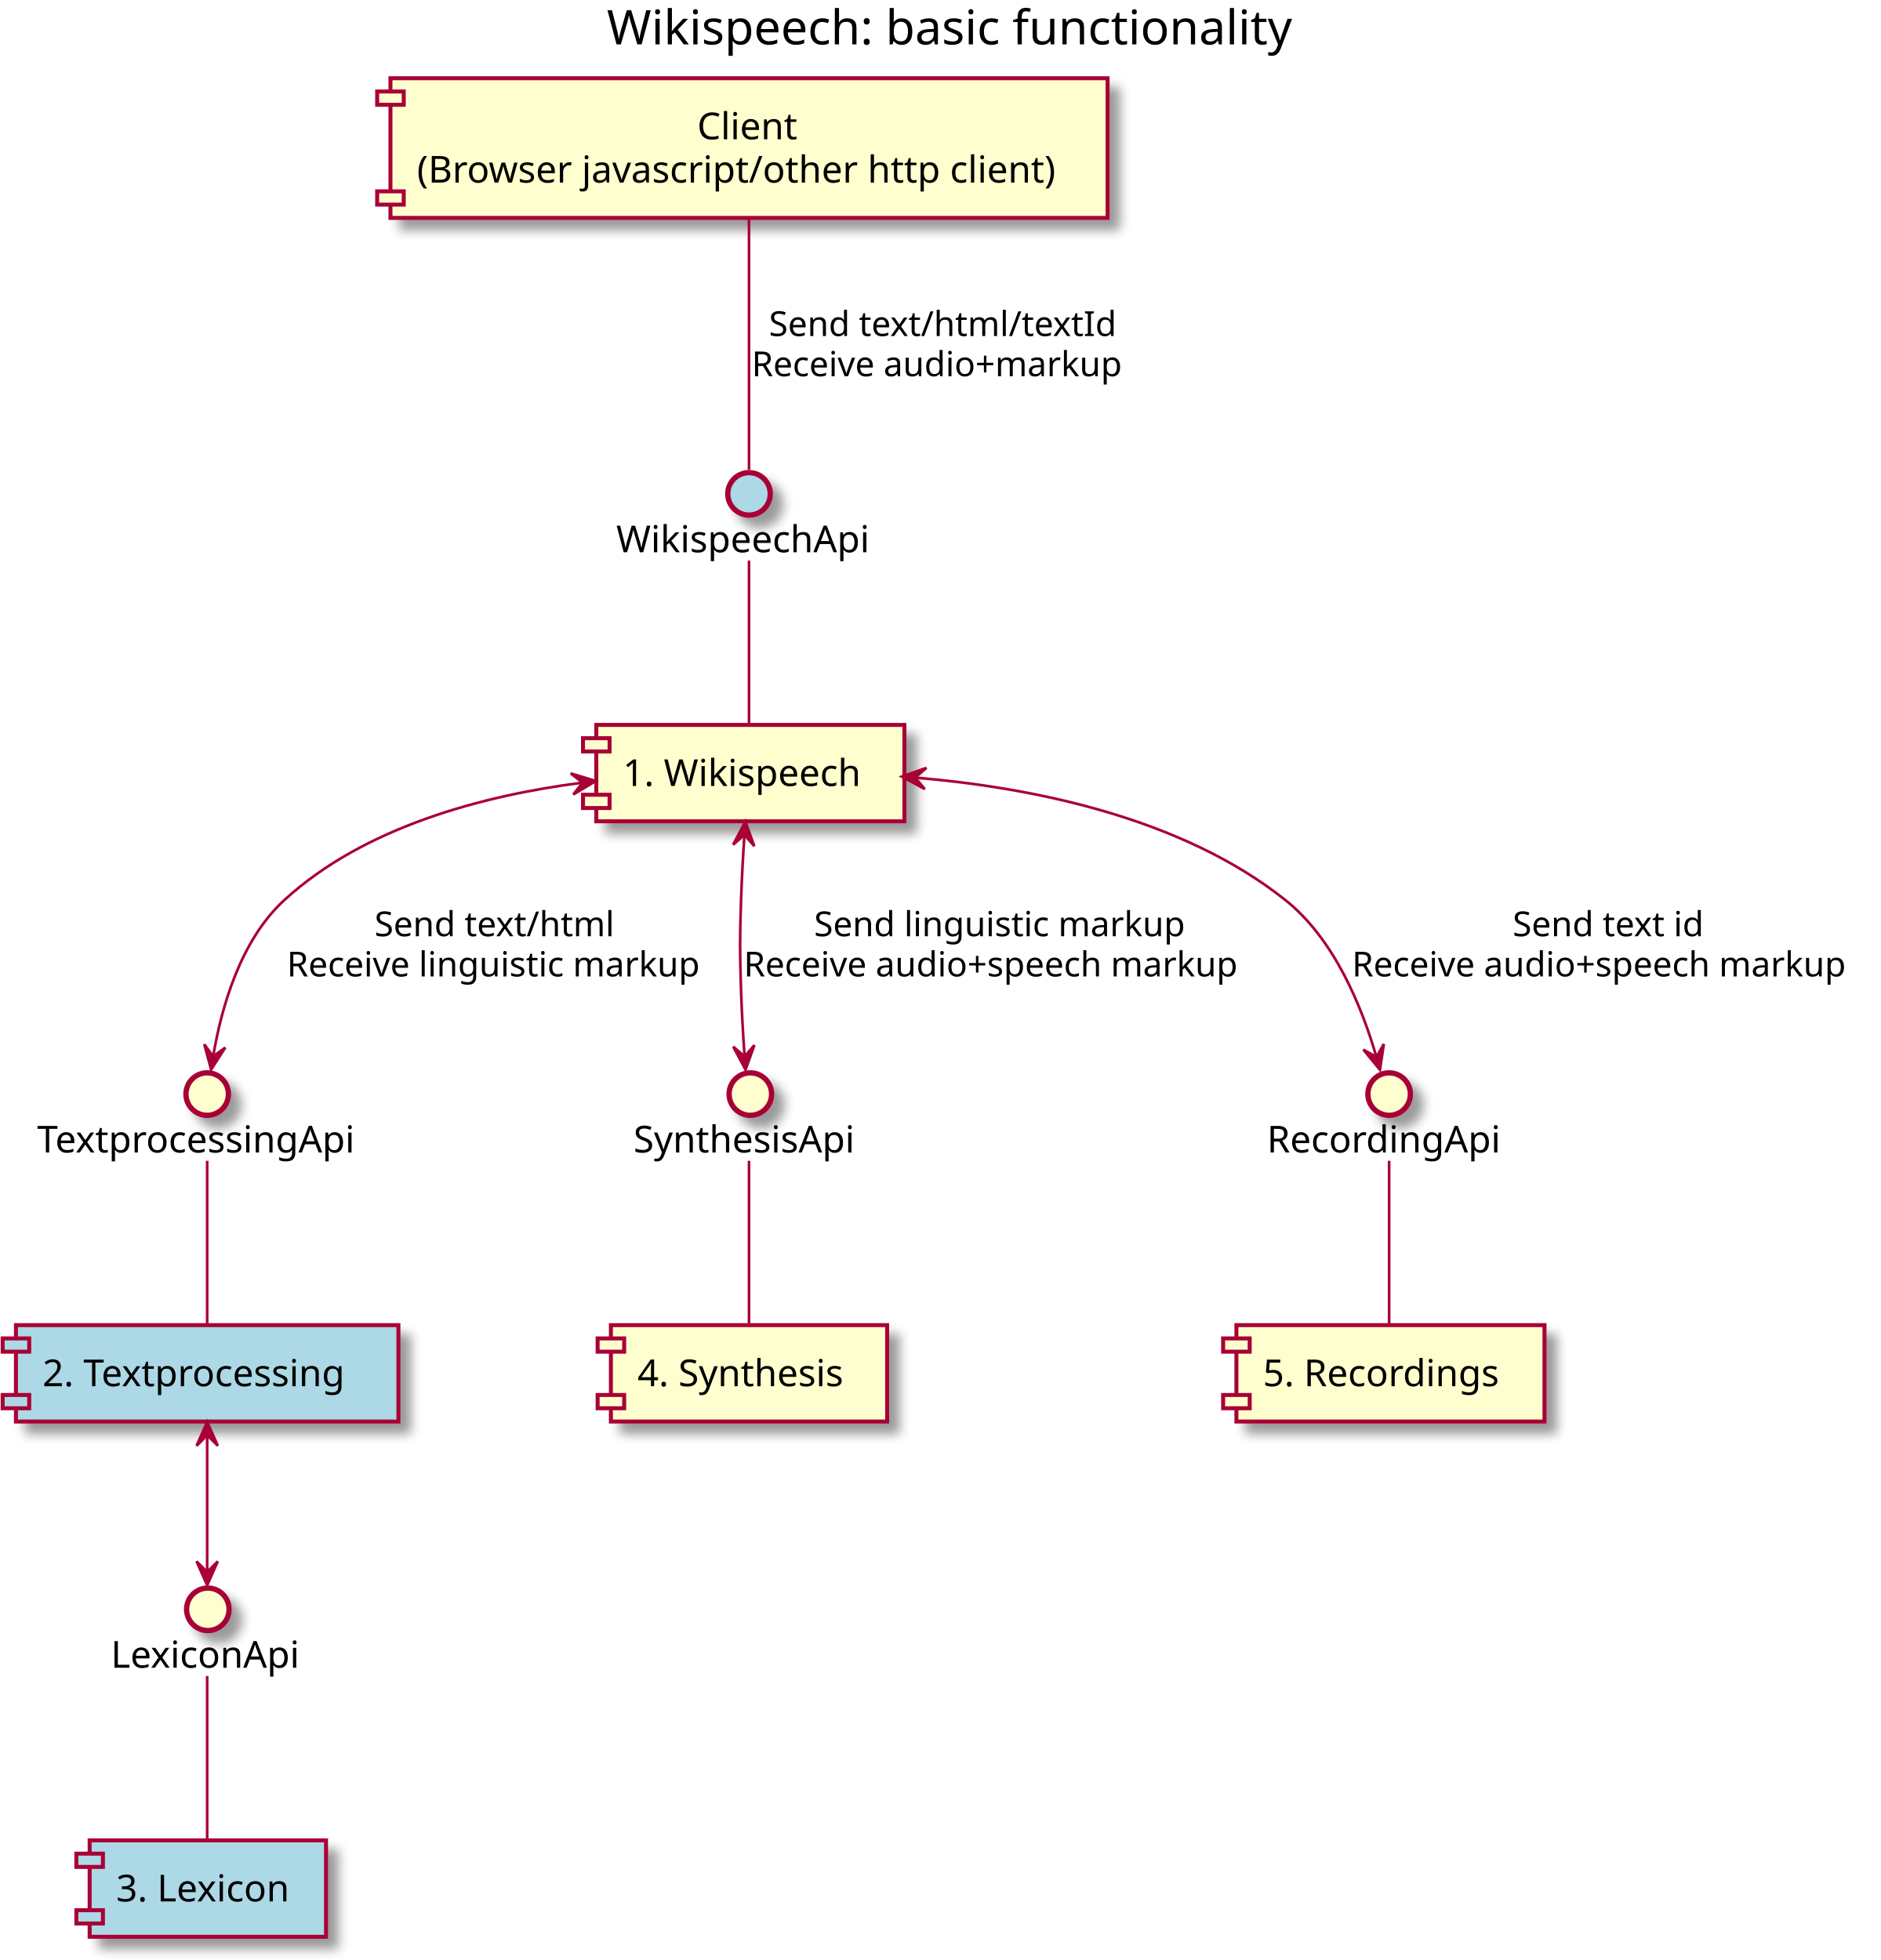
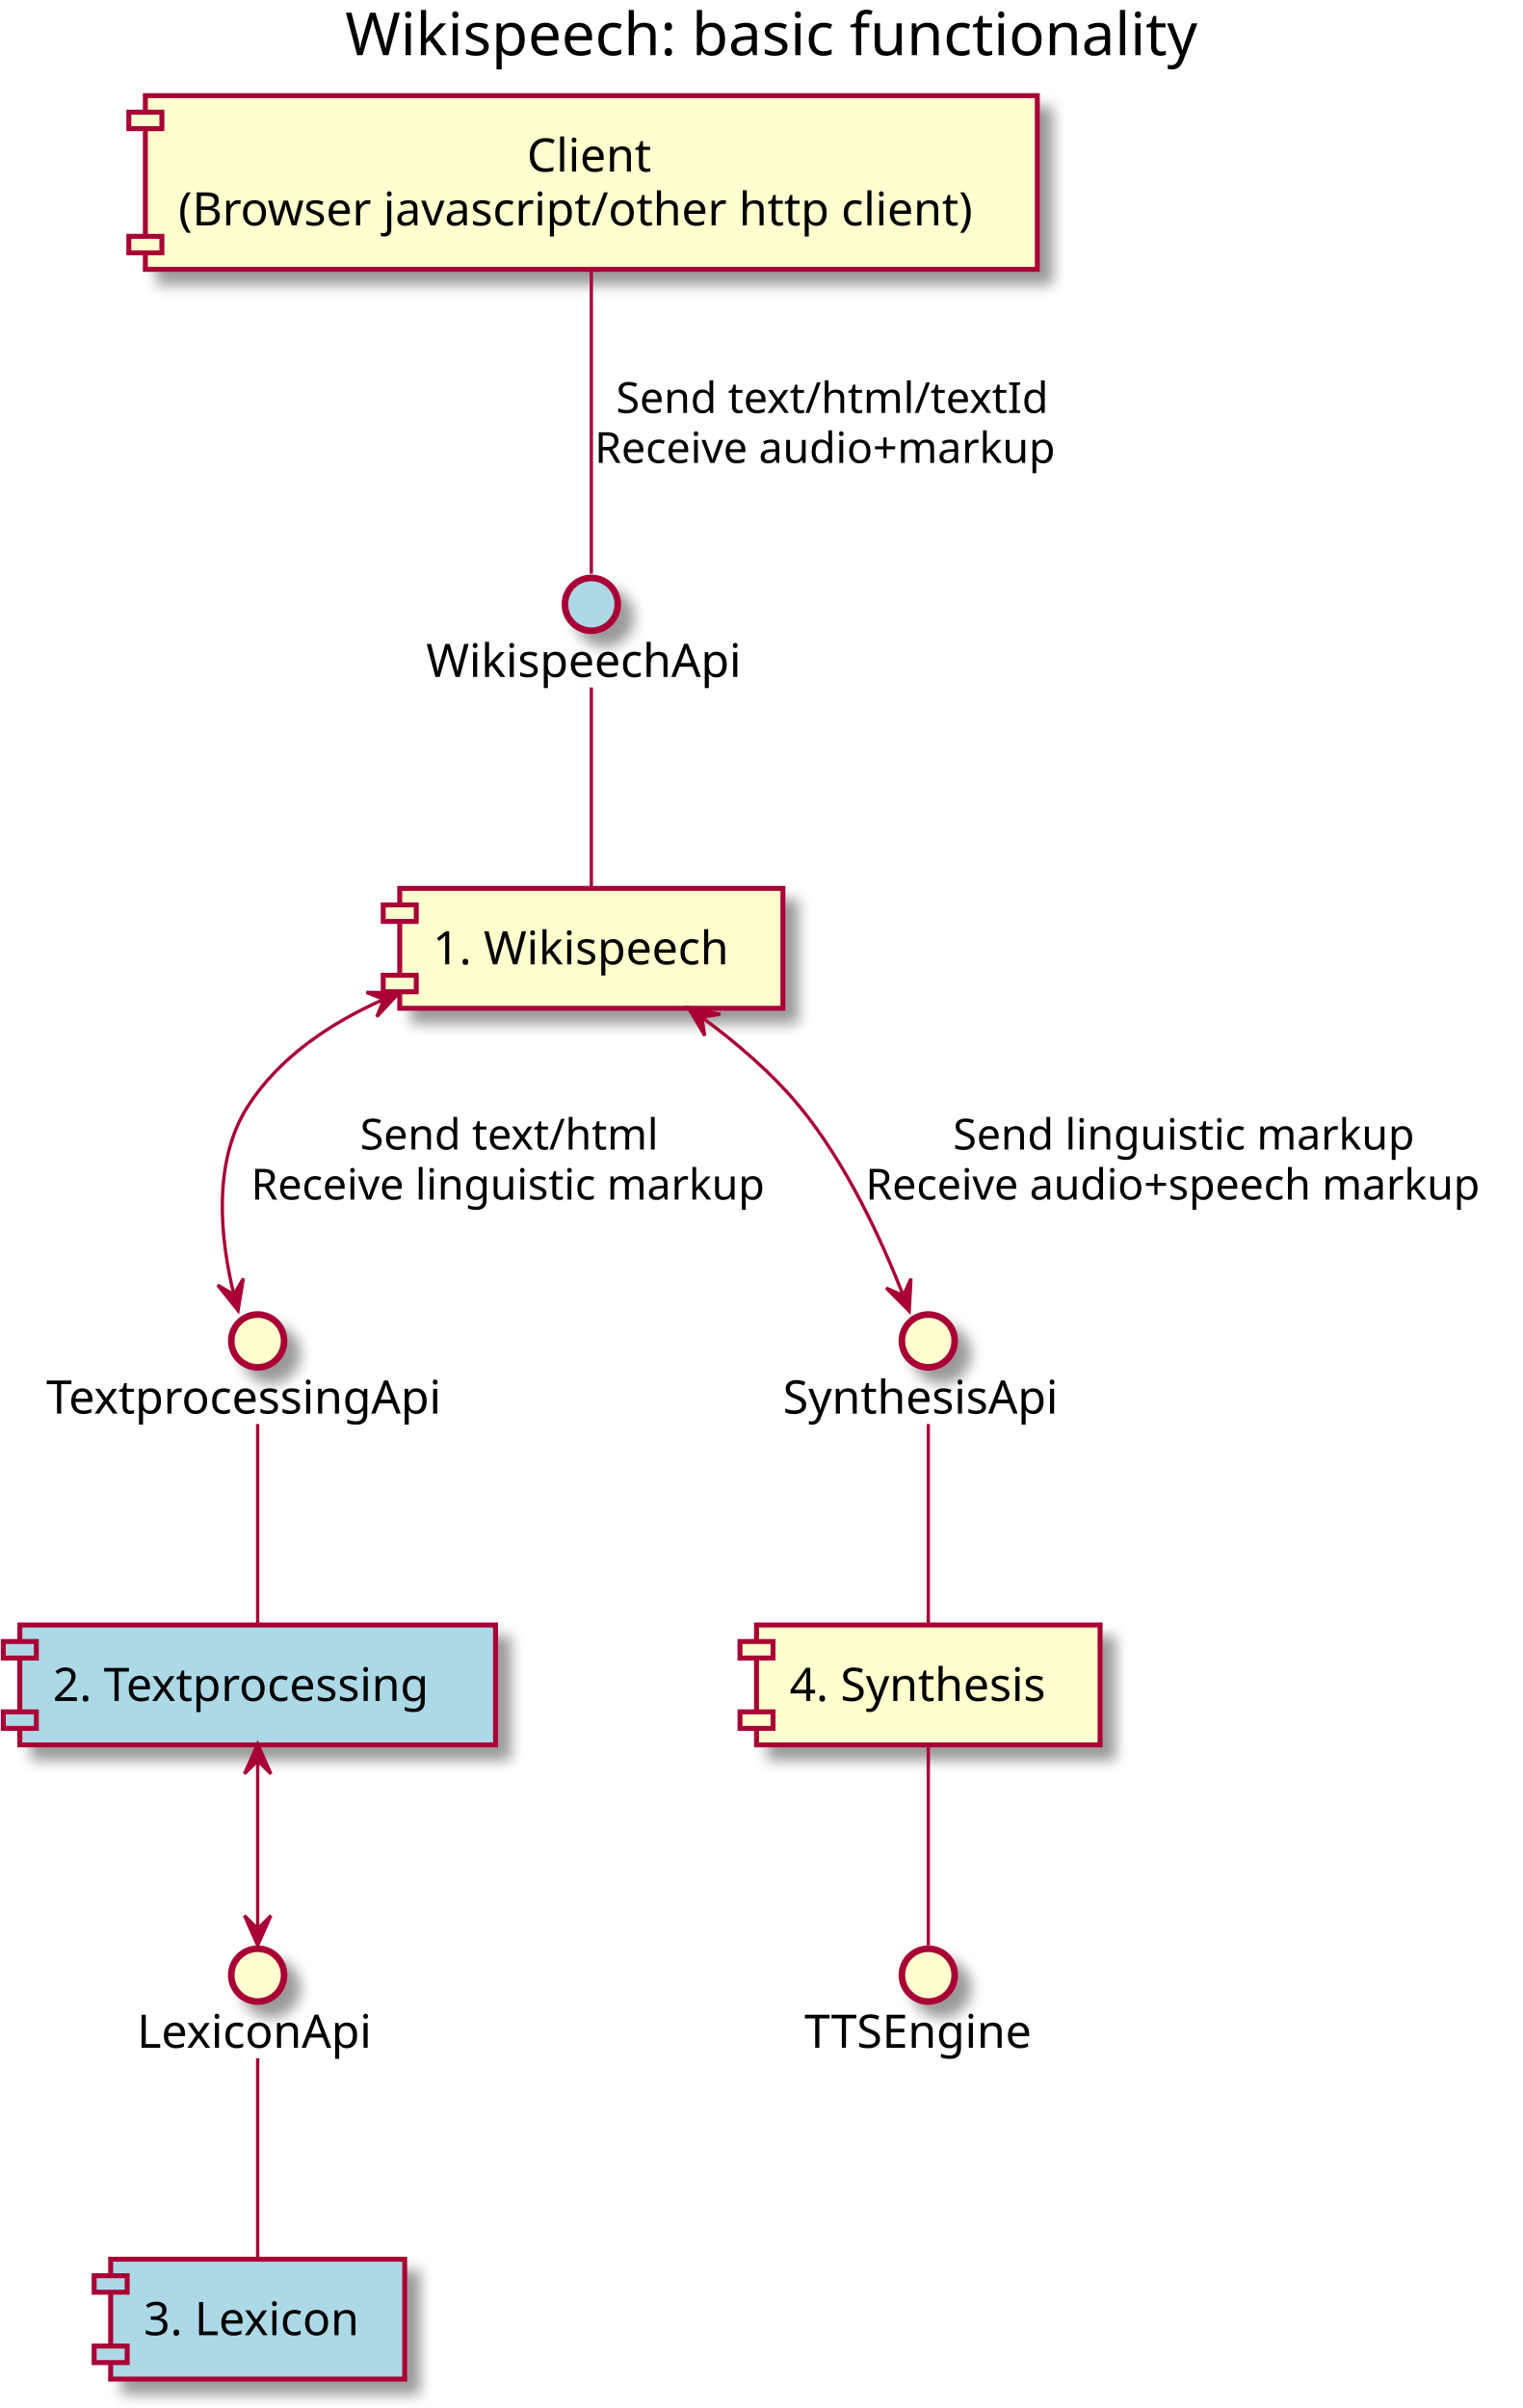
- <svg xmlns="http://www.w3.org/2000/svg" xmlns:xlink="http://www.w3.org/1999/xlink" height="738px" style="width:708px;height:738px;" version="1.1" viewBox="0 0 708 738" width="708px">
+ <svg xmlns="http://www.w3.org/2000/svg" xmlns:xlink="http://www.w3.org/1999/xlink" height="729px" style="width:461px;height:729px;" version="1.1" viewBox="0 0 461 729" width="461px">
  <defs>
    <filter height="300%" id="f1" width="300%" x="-1" y="-1">
      <feGaussianBlur result="blurOut" stdDeviation="2.0" />
      <feColorMatrix in="blurOut" result="blurOut2" type="matrix" values="0 0 0 0 0 0 0 0 0 0 0 0 0 0 0 0 0 0 .4 0" />
      <feOffset dx="4.0" dy="4.0" in="blurOut2" result="blurOut3" />
      <feBlend in="SourceGraphic" in2="blurOut3" mode="normal" />
    </filter>
  </defs>
  <g>
-     <text fill="#000000" font-family="sans-serif" font-size="18" lengthAdjust="spacingAndGlyphs" textLength="270" x="228.5" y="16.708">Wikispeech: basic functionality</text>
-     <rect fill="#FEFECE" filter="url(#f1)" height="52.594" style="stroke: #A80036; stroke-width: 1.5;" width="270" x="147" y="29.453" />
-     <rect fill="#FEFECE" height="5" style="stroke: #A80036; stroke-width: 1.5;" width="10" x="142" y="34.453" />
-     <rect fill="#FEFECE" height="5" style="stroke: #A80036; stroke-width: 1.5;" width="10" x="142" y="72.047" />
-     <text fill="#000000" font-family="sans-serif" font-size="14" lengthAdjust="spacingAndGlyphs" textLength="39" x="262.5" y="52.448">Client</text>
-     <text fill="#000000" font-family="sans-serif" font-size="14" lengthAdjust="spacingAndGlyphs" textLength="250" x="157" y="68.745">(Browser javascript/other http client)</text>
-     <rect fill="#FEFECE" filter="url(#f1)" height="36.297" style="stroke: #A80036; stroke-width: 1.5;" width="116" x="224.5" y="272.953" />
-     <rect fill="#FEFECE" height="5" style="stroke: #A80036; stroke-width: 1.5;" width="10" x="219.5" y="277.953" />
-     <rect fill="#FEFECE" height="5" style="stroke: #A80036; stroke-width: 1.5;" width="10" x="219.5" y="299.25" />
-     <text fill="#000000" font-family="sans-serif" font-size="14" lengthAdjust="spacingAndGlyphs" textLength="96" x="234.5" y="295.948">1. Wikispeech</text>
+     <text fill="#000000" font-family="sans-serif" font-size="18" lengthAdjust="spacingAndGlyphs" textLength="270" x="104.5" y="16.708">Wikispeech: basic functionality</text>
+     <rect fill="#FEFECE" filter="url(#f1)" height="52.594" style="stroke: #A80036; stroke-width: 1.5;" width="270" x="44" y="28.953" />
+     <rect fill="#FEFECE" height="5" style="stroke: #A80036; stroke-width: 1.5;" width="10" x="39" y="33.953" />
+     <rect fill="#FEFECE" height="5" style="stroke: #A80036; stroke-width: 1.5;" width="10" x="39" y="71.547" />
+     <text fill="#000000" font-family="sans-serif" font-size="14" lengthAdjust="spacingAndGlyphs" textLength="39" x="159.5" y="51.948">Client</text>
+     <text fill="#000000" font-family="sans-serif" font-size="14" lengthAdjust="spacingAndGlyphs" textLength="250" x="54" y="68.245">(Browser javascript/other http client)</text>
+     <rect fill="#FEFECE" filter="url(#f1)" height="36.297" style="stroke: #A80036; stroke-width: 1.5;" width="116" x="121" y="268.953" />
+     <rect fill="#FEFECE" height="5" style="stroke: #A80036; stroke-width: 1.5;" width="10" x="116" y="273.953" />
+     <rect fill="#FEFECE" height="5" style="stroke: #A80036; stroke-width: 1.5;" width="10" x="116" y="295.25" />
+     <text fill="#000000" font-family="sans-serif" font-size="14" lengthAdjust="spacingAndGlyphs" textLength="96" x="131" y="291.948">1. Wikispeech</text>
    <a target="_top" xlink:href="textprocessing2.svg" xlink:title="textprocessing2.svg">
-       <rect fill="#ADD8E6" filter="url(#f1)" height="36.297" style="stroke: #A80036; stroke-width: 1.5;" width="144" x="6" y="498.953" />
-       <rect fill="#ADD8E6" height="5" style="stroke: #A80036; stroke-width: 1.5;" width="10" x="1" y="503.953" />
-       <rect fill="#ADD8E6" height="5" style="stroke: #A80036; stroke-width: 1.5;" width="10" x="1" y="525.25" />
-       <text fill="#000000" font-family="sans-serif" font-size="14" lengthAdjust="spacingAndGlyphs" textLength="124" x="16" y="521.948">2. Textprocessing</text>
+       <rect fill="#ADD8E6" filter="url(#f1)" height="36.297" style="stroke: #A80036; stroke-width: 1.5;" width="144" x="6" y="491.953" />
+       <rect fill="#ADD8E6" height="5" style="stroke: #A80036; stroke-width: 1.5;" width="10" x="1" y="496.953" />
+       <rect fill="#ADD8E6" height="5" style="stroke: #A80036; stroke-width: 1.5;" width="10" x="1" y="518.25" />
+       <text fill="#000000" font-family="sans-serif" font-size="14" lengthAdjust="spacingAndGlyphs" textLength="124" x="16" y="514.948">2. Textprocessing</text>
    </a>
    <a target="_top" xlink:href="Lexicon.svg" xlink:title="Lexicon.svg">
-       <rect fill="#ADD8E6" filter="url(#f1)" height="36.297" style="stroke: #A80036; stroke-width: 1.5;" width="89" x="33.75" y="692.953" />
-       <rect fill="#ADD8E6" height="5" style="stroke: #A80036; stroke-width: 1.5;" width="10" x="28.75" y="697.953" />
-       <rect fill="#ADD8E6" height="5" style="stroke: #A80036; stroke-width: 1.5;" width="10" x="28.75" y="719.25" />
-       <text fill="#000000" font-family="sans-serif" font-size="14" lengthAdjust="spacingAndGlyphs" textLength="69" x="43.75" y="715.948">3. Lexicon</text>
+       <rect fill="#ADD8E6" filter="url(#f1)" height="36.297" style="stroke: #A80036; stroke-width: 1.5;" width="89" x="33.5" y="683.953" />
+       <rect fill="#ADD8E6" height="5" style="stroke: #A80036; stroke-width: 1.5;" width="10" x="28.5" y="688.953" />
+       <rect fill="#ADD8E6" height="5" style="stroke: #A80036; stroke-width: 1.5;" width="10" x="28.5" y="710.25" />
+       <text fill="#000000" font-family="sans-serif" font-size="14" lengthAdjust="spacingAndGlyphs" textLength="69" x="43.5" y="706.948">3. Lexicon</text>
    </a>
-     <rect fill="#FEFECE" filter="url(#f1)" height="36.297" style="stroke: #A80036; stroke-width: 1.5;" width="104" x="230" y="498.953" />
-     <rect fill="#FEFECE" height="5" style="stroke: #A80036; stroke-width: 1.5;" width="10" x="225" y="503.953" />
-     <rect fill="#FEFECE" height="5" style="stroke: #A80036; stroke-width: 1.5;" width="10" x="225" y="525.25" />
-     <text fill="#000000" font-family="sans-serif" font-size="14" lengthAdjust="spacingAndGlyphs" textLength="84" x="240" y="521.948">4. Synthesis</text>
-     <rect fill="#FEFECE" filter="url(#f1)" height="36.297" style="stroke: #A80036; stroke-width: 1.5;" width="116" x="465.5" y="498.953" />
-     <rect fill="#FEFECE" height="5" style="stroke: #A80036; stroke-width: 1.5;" width="10" x="460.5" y="503.953" />
-     <rect fill="#FEFECE" height="5" style="stroke: #A80036; stroke-width: 1.5;" width="10" x="460.5" y="525.25" />
-     <text fill="#000000" font-family="sans-serif" font-size="14" lengthAdjust="spacingAndGlyphs" textLength="96" x="475.5" y="521.948">5. Recordings</text>
+     <rect fill="#FEFECE" filter="url(#f1)" height="36.297" style="stroke: #A80036; stroke-width: 1.5;" width="104" x="229" y="491.953" />
+     <rect fill="#FEFECE" height="5" style="stroke: #A80036; stroke-width: 1.5;" width="10" x="224" y="496.953" />
+     <rect fill="#FEFECE" height="5" style="stroke: #A80036; stroke-width: 1.5;" width="10" x="224" y="518.25" />
+     <text fill="#000000" font-family="sans-serif" font-size="14" lengthAdjust="spacingAndGlyphs" textLength="84" x="239" y="514.948">4. Synthesis</text>
    <a target="_top" xlink:href="WikispeechApi.svg" xlink:title="WikispeechApi.svg">
-       <ellipse cx="282" cy="185.953" fill="#ADD8E6" filter="url(#f1)" rx="8" ry="8" style="stroke: #A80036; stroke-width: 2.0;" />
-       <text fill="#000000" font-family="sans-serif" font-size="14" lengthAdjust="spacingAndGlyphs" textLength="100" x="232" y="207.948">WikispeechApi</text>
+       <ellipse cx="179" cy="182.953" fill="#ADD8E6" filter="url(#f1)" rx="8" ry="8" style="stroke: #A80036; stroke-width: 2.0;" />
+       <text fill="#000000" font-family="sans-serif" font-size="14" lengthAdjust="spacingAndGlyphs" textLength="100" x="129" y="204.948">WikispeechApi</text>
    </a>
-     <ellipse cx="78" cy="411.953" fill="#FEFECE" filter="url(#f1)" rx="8" ry="8" style="stroke: #A80036; stroke-width: 2.0;" />
-     <text fill="#000000" font-family="sans-serif" font-size="14" lengthAdjust="spacingAndGlyphs" textLength="128" x="14" y="433.948">TextprocessingApi</text>
-     <ellipse cx="78.25" cy="605.953" fill="#FEFECE" filter="url(#f1)" rx="8" ry="8" style="stroke: #A80036; stroke-width: 2.0;" />
-     <text fill="#000000" font-family="sans-serif" font-size="14" lengthAdjust="spacingAndGlyphs" textLength="73" x="41.75" y="627.948">LexiconApi</text>
-     <ellipse cx="282.5" cy="411.953" fill="#FEFECE" filter="url(#f1)" rx="8" ry="8" style="stroke: #A80036; stroke-width: 2.0;" />
-     <text fill="#000000" font-family="sans-serif" font-size="14" lengthAdjust="spacingAndGlyphs" textLength="88" x="238.5" y="433.948">SynthesisApi</text>
-     <ellipse cx="523" cy="411.953" fill="#FEFECE" filter="url(#f1)" rx="8" ry="8" style="stroke: #A80036; stroke-width: 2.0;" />
-     <text fill="#000000" font-family="sans-serif" font-size="14" lengthAdjust="spacingAndGlyphs" textLength="92" x="477" y="433.948">RecordingApi</text>
-     <path d="M282,82.534 C282,110.234 282,153.57 282,176.86 " fill="none" style="stroke: #A80036; stroke-width: 1.0;" />
-     <text fill="#000000" font-family="sans-serif" font-size="13" lengthAdjust="spacingAndGlyphs" textLength="135" x="289.5" y="126.52">Send text/html/textId</text>
-     <text fill="#000000" font-family="sans-serif" font-size="13" lengthAdjust="spacingAndGlyphs" textLength="148" x="283" y="141.653">Receive audio+markup</text>
-     <path d="M282,211.068 C282,228.22 282,255.254 282,272.794 " fill="none" style="stroke: #A80036; stroke-width: 1.0;" />
-     <path d="M218.933,294.739 C182.18,299.504 137.26,311.173 107,338.953 C90.53,354.074 83.398,379.276 80.32,397.355 " fill="none" style="stroke: #A80036; stroke-width: 1.0;" />
-     <polygon fill="#A80036" points="79.488,402.718,84.819,394.437,80.254,397.777,76.914,393.212,79.488,402.718" style="stroke: #A80036; stroke-width: 1.0;" />
-     <polygon fill="#A80036" points="224.294,294.085,214.876,291.205,219.331,294.691,215.845,299.146,224.294,294.085" style="stroke: #A80036; stroke-width: 1.0;" />
-     <text fill="#000000" font-family="sans-serif" font-size="13" lengthAdjust="spacingAndGlyphs" textLength="95" x="141" y="352.52">Send text/html</text>
-     <text fill="#000000" font-family="sans-serif" font-size="13" lengthAdjust="spacingAndGlyphs" textLength="161" x="108" y="367.653">Receive linguistic markup</text>
-     <path d="M280.266,314.53 C279.75,322.269 279.254,330.985 279,338.953 C278.518,354.056 278.508,357.85 279,372.953 C279.263,381.012 279.783,389.852 280.318,397.611 " fill="none" style="stroke: #A80036; stroke-width: 1.0;" />
-     <polygon fill="#A80036" points="280.687,402.786,284.034,393.523,280.33,397.799,276.054,394.095,280.687,402.786" style="stroke: #A80036; stroke-width: 1.0;" />
-     <polygon fill="#A80036" points="280.624,309.35,276.014,318.053,280.28,314.338,283.995,318.604,280.624,309.35" style="stroke: #A80036; stroke-width: 1.0;" />
-     <text fill="#000000" font-family="sans-serif" font-size="13" lengthAdjust="spacingAndGlyphs" textLength="145" x="306.5" y="352.52">Send linguistic markup</text>
-     <text fill="#000000" font-family="sans-serif" font-size="13" lengthAdjust="spacingAndGlyphs" textLength="198" x="280" y="367.653">Receive audio+speech markup</text>
-     <path d="M282,437.068 C282,454.22 282,481.254 282,498.794 " fill="none" style="stroke: #A80036; stroke-width: 1.0;" />
-     <path d="M344.727,292.82 C388.011,296.454 444.631,307.577 484,338.953 C502.555,353.741 512.883,379.574 518.177,397.88 " fill="none" style="stroke: #A80036; stroke-width: 1.0;" />
-     <polygon fill="#A80036" points="519.539,402.828,521.006,393.089,518.212,398.007,513.293,395.213,519.539,402.828" style="stroke: #A80036; stroke-width: 1.0;" />
-     <polygon fill="#A80036" points="339.517,292.413,348.178,297.103,344.502,292.803,348.802,289.127,339.517,292.413" style="stroke: #A80036; stroke-width: 1.0;" />
-     <text fill="#000000" font-family="sans-serif" font-size="13" lengthAdjust="spacingAndGlyphs" textLength="77" x="569.5" y="352.52">Send text id</text>
-     <text fill="#000000" font-family="sans-serif" font-size="13" lengthAdjust="spacingAndGlyphs" textLength="198" x="509" y="367.653">Receive audio+speech markup</text>
-     <path d="M523,437.068 C523,454.22 523,481.254 523,498.794 " fill="none" style="stroke: #A80036; stroke-width: 1.0;" />
-     <path d="M78,437.068 C78,454.22 78,481.254 78,498.794 " fill="none" style="stroke: #A80036; stroke-width: 1.0;" />
-     <path d="M78,540.549 C78,556.005 78,576.367 78,591.56 " fill="none" style="stroke: #A80036; stroke-width: 1.0;" />
-     <polygon fill="#A80036" points="78,596.905,82,587.905,78,591.905,74,587.905,78,596.905" style="stroke: #A80036; stroke-width: 1.0;" />
-     <polygon fill="#A80036" points="78,535.377,74,544.377,78,540.377,82,544.377,78,535.377" style="stroke: #A80036; stroke-width: 1.0;" />
-     <path d="M78,631.069 C78,648.22 78,675.254 78,692.794 " fill="none" style="stroke: #A80036; stroke-width: 1.0;" />
+     <ellipse cx="78" cy="405.953" fill="#FEFECE" filter="url(#f1)" rx="8" ry="8" style="stroke: #A80036; stroke-width: 2.0;" />
+     <text fill="#000000" font-family="sans-serif" font-size="14" lengthAdjust="spacingAndGlyphs" textLength="128" x="14" y="427.948">TextprocessingApi</text>
+     <ellipse cx="78" cy="597.953" fill="#FEFECE" filter="url(#f1)" rx="8" ry="8" style="stroke: #A80036; stroke-width: 2.0;" />
+     <text fill="#000000" font-family="sans-serif" font-size="14" lengthAdjust="spacingAndGlyphs" textLength="73" x="41.5" y="619.948">LexiconApi</text>
+     <ellipse cx="281" cy="405.953" fill="#FEFECE" filter="url(#f1)" rx="8" ry="8" style="stroke: #A80036; stroke-width: 2.0;" />
+     <text fill="#000000" font-family="sans-serif" font-size="14" lengthAdjust="spacingAndGlyphs" textLength="88" x="237" y="427.948">SynthesisApi</text>
+     <ellipse cx="281" cy="597.953" fill="#FEFECE" filter="url(#f1)" rx="8" ry="8" style="stroke: #A80036; stroke-width: 2.0;" />
+     <text fill="#000000" font-family="sans-serif" font-size="14" lengthAdjust="spacingAndGlyphs" textLength="75" x="243.5" y="619.948">TTSEngine</text>
+     <path d="M179,82.224 C179,109.372 179,150.583 179,173.689 " fill="none" style="stroke: #A80036; stroke-width: 1.0;" />
+     <text fill="#000000" font-family="sans-serif" font-size="13" lengthAdjust="spacingAndGlyphs" textLength="135" x="186.5" y="125.02">Send text/html/textId</text>
+     <text fill="#000000" font-family="sans-serif" font-size="13" lengthAdjust="spacingAndGlyphs" textLength="148" x="180" y="140.153">Receive audio+markup</text>
+     <path d="M179,208.116 C179,225.158 179,251.195 179,268.631 " fill="none" style="stroke: #A80036; stroke-width: 1.0;" />
+     <path d="M115.799,302.705 C99.792,309.85 84.47,320.152 75,334.953 C64.274,351.717 66.661,374.835 70.748,391.731 " fill="none" style="stroke: #A80036; stroke-width: 1.0;" />
+     <polygon fill="#A80036" points="72.058,396.761,73.66,387.043,70.797,391.922,65.918,389.06,72.058,396.761" style="stroke: #A80036; stroke-width: 1.0;" />
+     <polygon fill="#A80036" points="120.783,300.587,110.935,300.425,116.181,302.543,114.064,307.788,120.783,300.587" style="stroke: #A80036; stroke-width: 1.0;" />
+     <text fill="#000000" font-family="sans-serif" font-size="13" lengthAdjust="spacingAndGlyphs" textLength="95" x="109" y="348.02">Send text/html</text>
+     <text fill="#000000" font-family="sans-serif" font-size="13" lengthAdjust="spacingAndGlyphs" textLength="161" x="76" y="363.153">Receive linguistic markup</text>
+     <path d="M212.444,307.984 C222.798,315.595 233.663,324.835 242,334.953 C256.103,352.07 266.742,375.141 273.316,391.93 " fill="none" style="stroke: #A80036; stroke-width: 1.0;" />
+     <polygon fill="#A80036" points="275.225,396.925,275.748,387.09,273.44,392.255,268.276,389.947,275.225,396.925" style="stroke: #A80036; stroke-width: 1.0;" />
+     <polygon fill="#A80036" points="208.354,305.04,213.322,313.544,212.412,307.961,217.996,307.051,208.354,305.04" style="stroke: #A80036; stroke-width: 1.0;" />
+     <text fill="#000000" font-family="sans-serif" font-size="13" lengthAdjust="spacingAndGlyphs" textLength="145" x="288.5" y="348.02">Send linguistic markup</text>
+     <text fill="#000000" font-family="sans-serif" font-size="13" lengthAdjust="spacingAndGlyphs" textLength="198" x="262" y="363.153">Receive audio+speech markup</text>
+     <path d="M281,431.116 C281,448.158 281,474.195 281,491.631 " fill="none" style="stroke: #A80036; stroke-width: 1.0;" />
+     <path d="M281,528.01 C281,545.499 281,571.818 281,588.944 " fill="none" style="stroke: #A80036; stroke-width: 1.0;" />
+     <path d="M78,431.116 C78,448.158 78,474.195 78,491.631 " fill="none" style="stroke: #A80036; stroke-width: 1.0;" />
+     <path d="M78,533.147 C78,548.471 78,568.447 78,583.598 " fill="none" style="stroke: #A80036; stroke-width: 1.0;" />
+     <polygon fill="#A80036" points="78,588.944,82,579.944,78,583.944,74,579.944,78,588.944" style="stroke: #A80036; stroke-width: 1.0;" />
+     <polygon fill="#A80036" points="78,528.01,74,537.01,78,533.01,82,537.01,78,528.01" style="stroke: #A80036; stroke-width: 1.0;" />
+     <path d="M78,623.116 C78,640.158 78,666.195 78,683.631 " fill="none" style="stroke: #A80036; stroke-width: 1.0;" />
  </g>
</svg>
